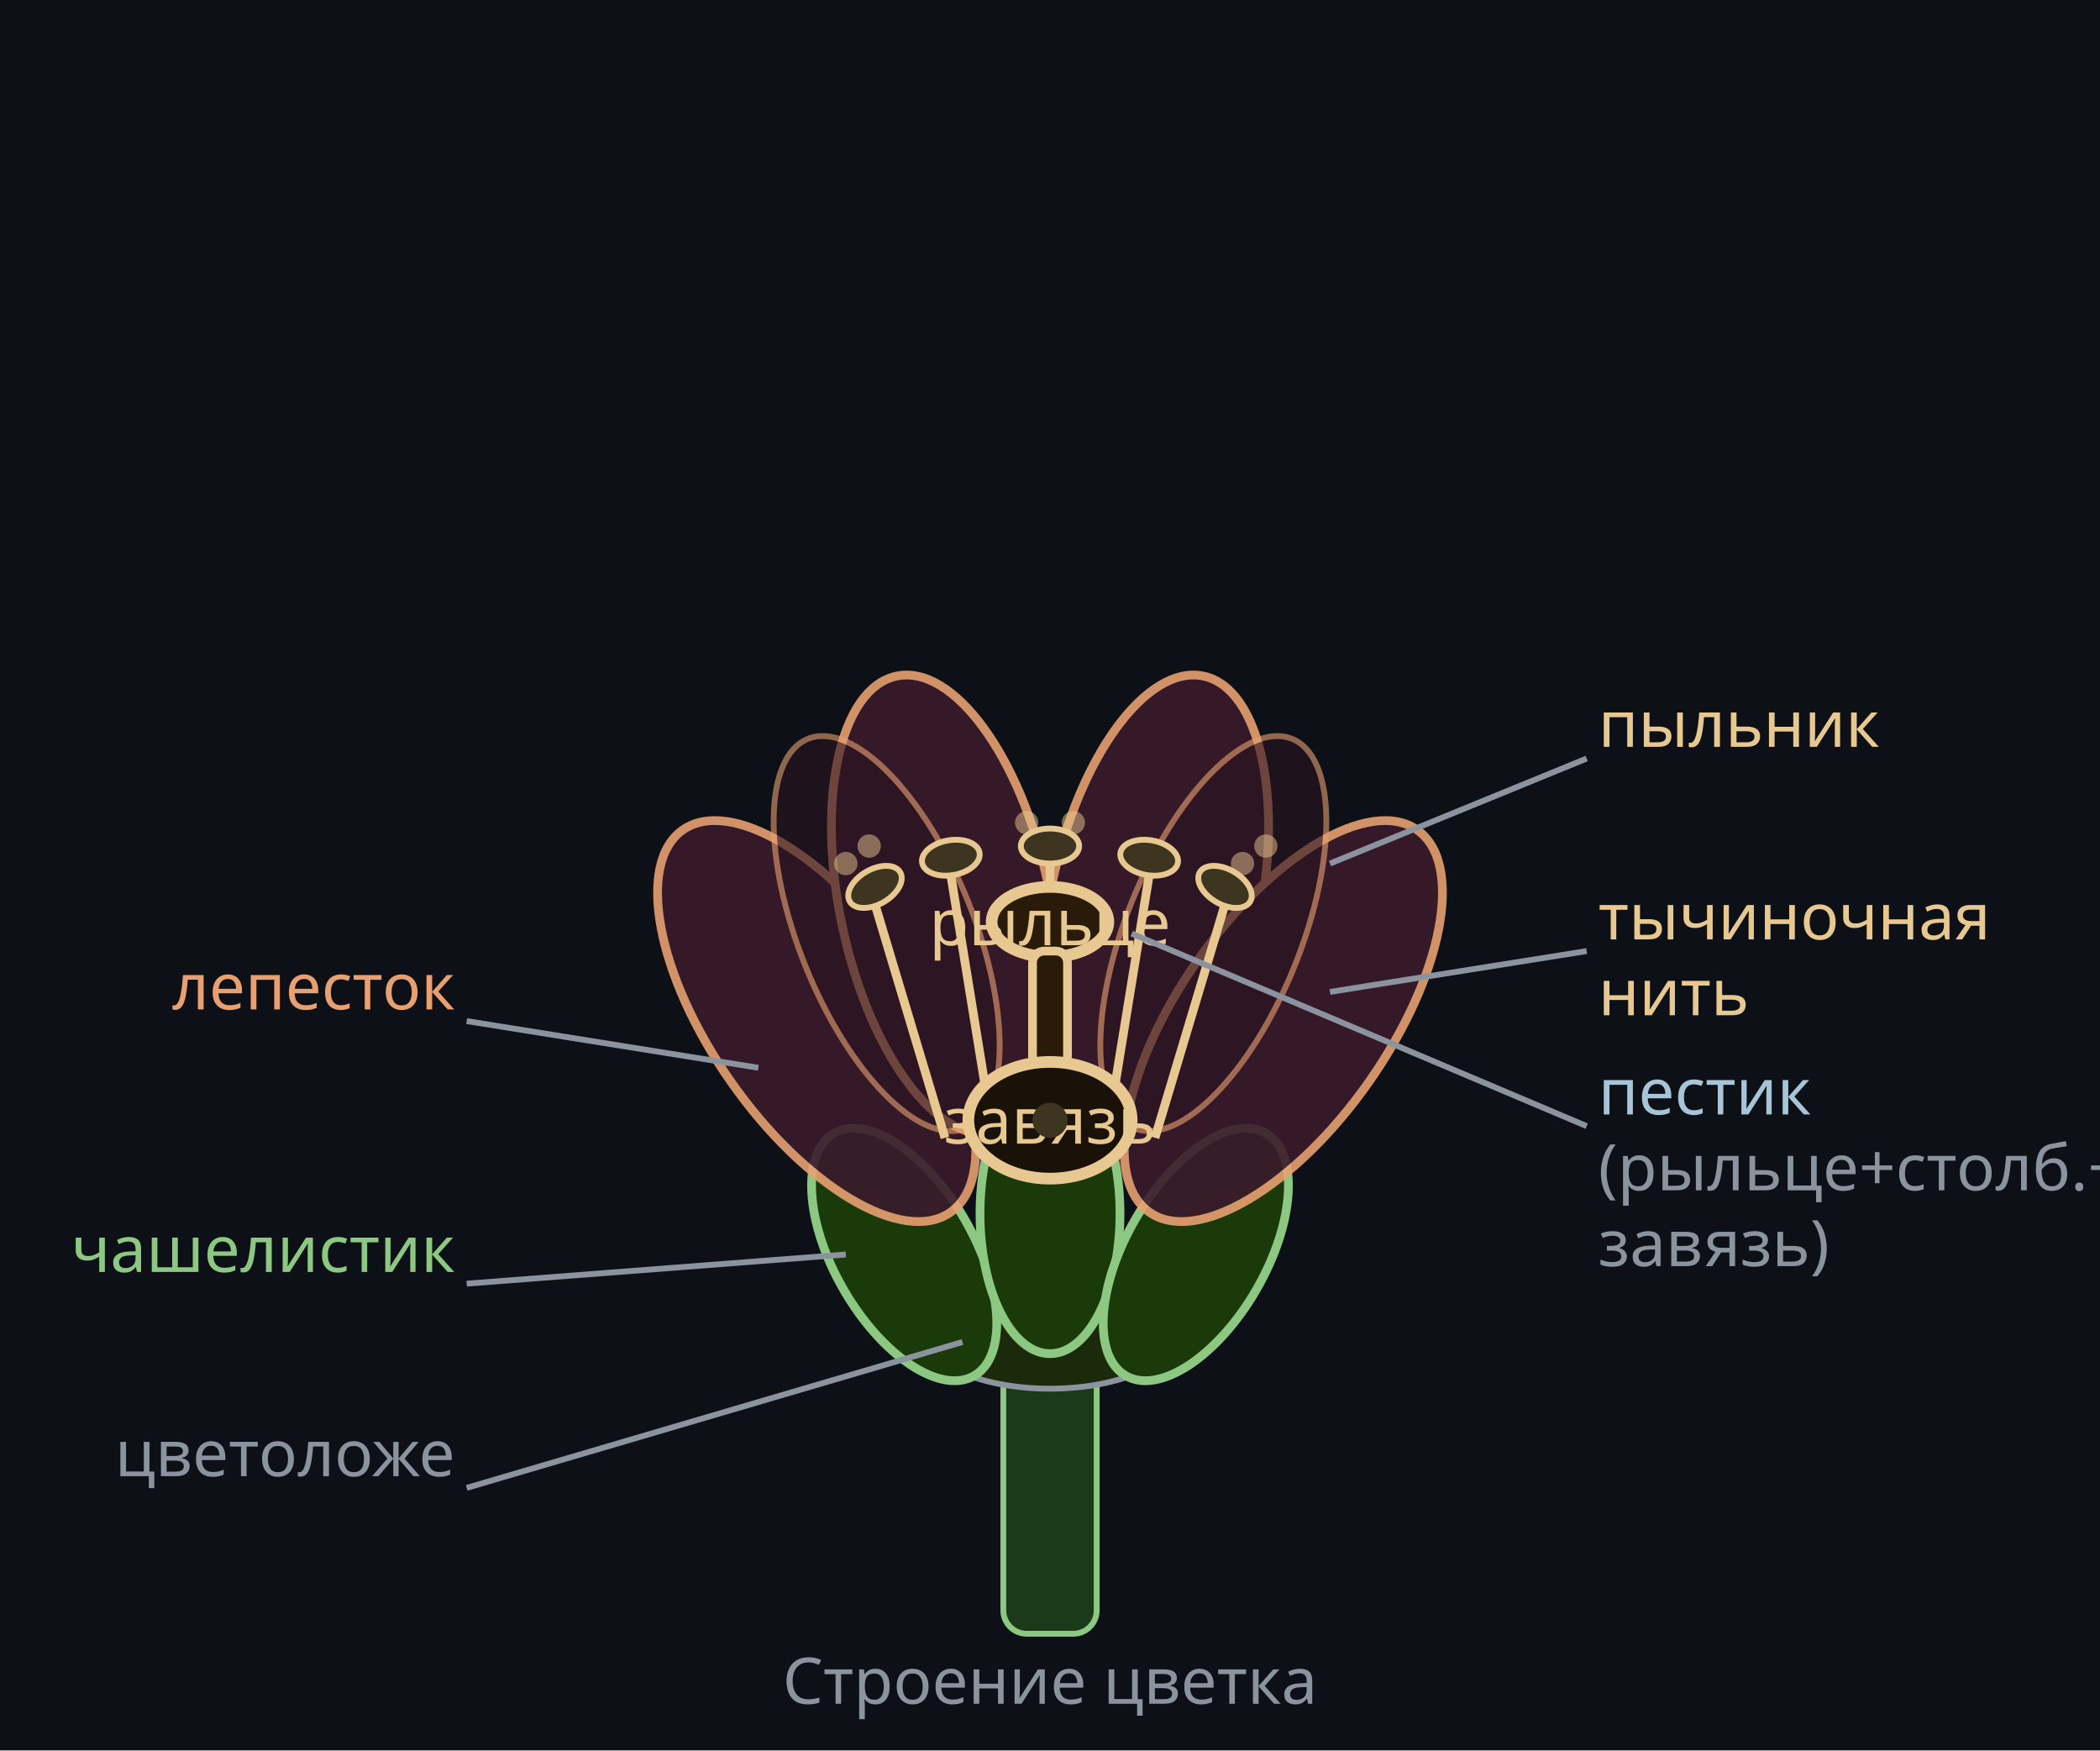
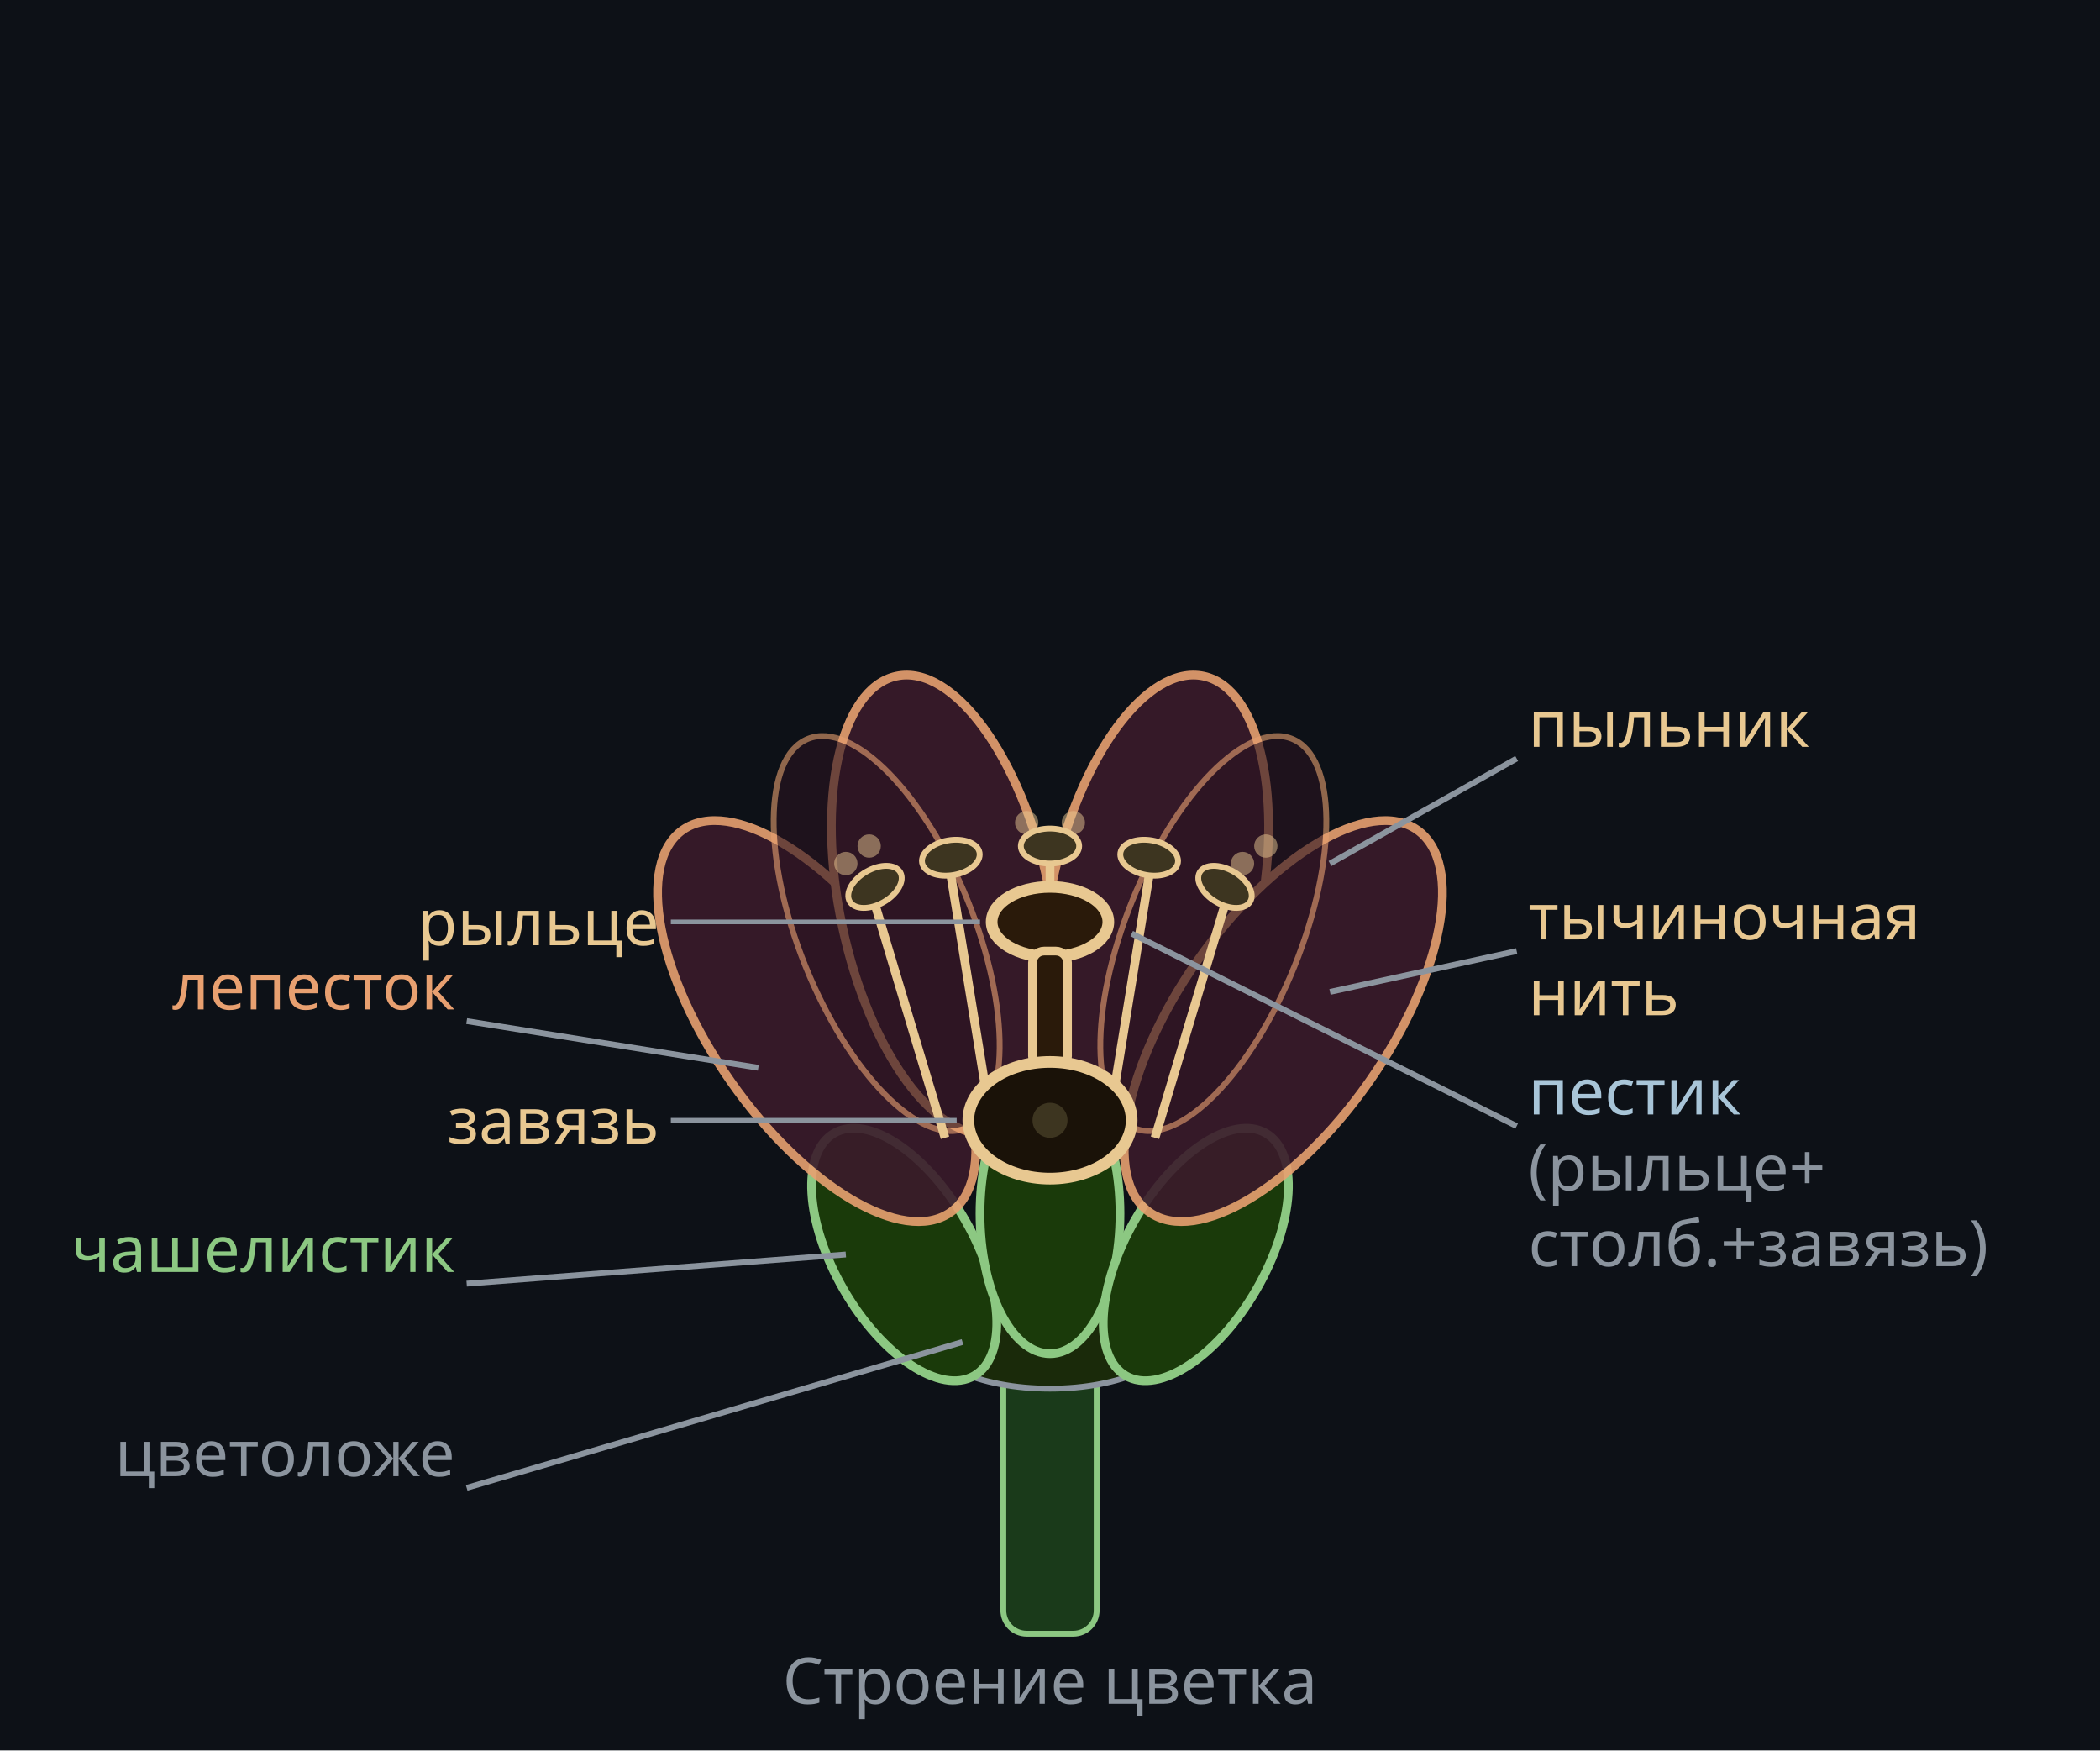
<svg xmlns="http://www.w3.org/2000/svg" viewBox="0 0 360 300" font-family="system-ui,sans-serif">
  <rect width="360" height="300" fill="#0d1117" />
  <rect x="172" y="230" width="16" height="50" rx="4" fill="#1a3a1a" stroke="#8cc882" stroke-width="1" />
  <ellipse cx="180" cy="228" rx="22" ry="10" fill="#1a2a0a" stroke="#8b949e" stroke-width="1" />
  <g fill="#1a3a0a" stroke="#8cc882" stroke-width="1.5">
    <ellipse cx="155" cy="215" rx="12" ry="24" transform="rotate(-30,155,215)" />
    <ellipse cx="180" cy="208" rx="12" ry="24" transform="rotate(0,180,208)" />
    <ellipse cx="205" cy="215" rx="12" ry="24" transform="rotate(30,205,215)" />
  </g>
  <g fill="#3a1a2a" stroke="#e8a070" stroke-width="1.5" opacity="0.9">
    <ellipse cx="140" cy="175" rx="18" ry="40" transform="rotate(-35,140,175)" />
    <ellipse cx="162" cy="155" rx="18" ry="40" transform="rotate(-12,162,155)" />
    <ellipse cx="198" cy="155" rx="18" ry="40" transform="rotate(12,198,155)" />
    <ellipse cx="220" cy="175" rx="18" ry="40" transform="rotate(35,220,175)" />
  </g>
  <g fill="#2a1220" stroke="#e8a070" stroke-width="1" opacity="0.6">
    <ellipse cx="152" cy="160" rx="15" ry="36" transform="rotate(-22,152,160)" />
    <ellipse cx="208" cy="160" rx="15" ry="36" transform="rotate(22,208,160)" />
  </g>
  <g stroke="#e8c891" stroke-width="1.5">
    <line x1="162" y1="195" x2="150" y2="155" />
    <line x1="170" y1="193" x2="163" y2="150" />
    <line x1="180" y1="192" x2="180" y2="148" />
    <line x1="190" y1="193" x2="197" y2="150" />
    <line x1="198" y1="195" x2="210" y2="155" />
  </g>
  <g fill="#3d3520" stroke="#e8c891" stroke-width="1">
    <ellipse cx="150" cy="152" rx="5" ry="3" transform="rotate(-30,150,152)" />
    <ellipse cx="163" cy="147" rx="5" ry="3" transform="rotate(-10,163,147)" />
    <ellipse cx="180" cy="145" rx="5" ry="3" />
    <ellipse cx="197" cy="147" rx="5" ry="3" transform="rotate(10,197,147)" />
    <ellipse cx="210" cy="152" rx="5" ry="3" transform="rotate(30,210,152)" />
  </g>
  <g fill="#e8c891" opacity="0.5">
    <circle cx="145" cy="148" r="2" />
    <circle cx="149" cy="145" r="2" />
    <circle cx="176" cy="141" r="2" />
    <circle cx="184" cy="141" r="2" />
    <circle cx="213" cy="148" r="2" />
    <circle cx="217" cy="145" r="2" />
  </g>
  <ellipse cx="180" cy="158" rx="10" ry="6" fill="#2a1a0a" stroke="#e8c891" stroke-width="2" />
-   <text x="180" y="162" text-anchor="middle" font-size="11" fill="#e8c891">рыльце</text>
  <rect x="177" y="163" width="6" height="20" rx="2" fill="#2a1a0a" stroke="#e8c891" stroke-width="1.5" />
  <ellipse cx="180" cy="192" rx="14" ry="10" fill="#1a1208" stroke="#e8c891" stroke-width="2" />
-   <text x="180" y="196" text-anchor="middle" font-size="11" fill="#e8c891">завязь</text>
  <circle cx="180" cy="192" r="3" fill="#3d3520" />
-   <line x1="228" y1="148" x2="272" y2="130" stroke="#8b949e" stroke-width="1" />
-   <text x="274" y="128" font-size="11" fill="#e8c891">пыльник</text>
-   <line x1="228" y1="170" x2="272" y2="163" stroke="#8b949e" stroke-width="1" />
-   <text x="274" y="161" font-size="11" fill="#e8c891">тычиночная</text>
-   <text x="274" y="174" font-size="11" fill="#e8c891">нить</text>
-   <line x1="194" y1="160" x2="272" y2="193" stroke="#8b949e" stroke-width="1" />
-   <text x="274" y="191" font-size="11" fill="#a8c5d8">пестик</text>
-   <text x="274" y="204" font-size="11" fill="#8b949e">(рыльце+столб.+</text>
-   <text x="274" y="217" font-size="11" fill="#8b949e">завязь)</text>
+   <line x1="228" y1="148" x2="260" y2="130" stroke="#8b949e" stroke-width="1" />
+   <text x="262" y="128" font-size="11" fill="#e8c891">пыльник</text>
+   <line x1="228" y1="170" x2="260" y2="163" stroke="#8b949e" stroke-width="1" />
+   <text x="262" y="161" font-size="11" fill="#e8c891">тычиночная</text>
+   <text x="262" y="174" font-size="11" fill="#e8c891">нить</text>
+   <line x1="194" y1="160" x2="260" y2="193" stroke="#8b949e" stroke-width="1" />
+   <text x="262" y="191" font-size="11" fill="#a8c5d8">пестик</text>
+   <text x="262" y="204" font-size="11" fill="#8b949e">(рыльце+</text>
+   <text x="262" y="217" font-size="11" fill="#8b949e">столб.+завязь)</text>
  <line x1="130" y1="183" x2="80" y2="175" stroke="#8b949e" stroke-width="1" />
  <text x="78" y="173" text-anchor="end" font-size="11" fill="#e8a070">лепесток</text>
+   <line x1="115" y1="158" x2="168" y2="158" stroke="#8b949e" stroke-width="0.8" />
+   <text x="113" y="162" text-anchor="end" font-size="11" fill="#e8c891">рыльце</text>
+   <line x1="115" y1="192" x2="164" y2="192" stroke="#8b949e" stroke-width="0.8" />
+   <text x="113" y="196" text-anchor="end" font-size="11" fill="#e8c891">завязь</text>
  <line x1="145" y1="215" x2="80" y2="220" stroke="#8b949e" stroke-width="1" />
  <text x="78" y="218" text-anchor="end" font-size="11" fill="#8cc882">чашелистик</text>
  <line x1="165" y1="230" x2="80" y2="255" stroke="#8b949e" stroke-width="1" />
  <text x="78" y="253" text-anchor="end" font-size="11" fill="#8b949e">цветоложе</text>
  <text x="180" y="292" text-anchor="middle" font-size="11" fill="#8b949e">Строение цветка</text>
</svg>
